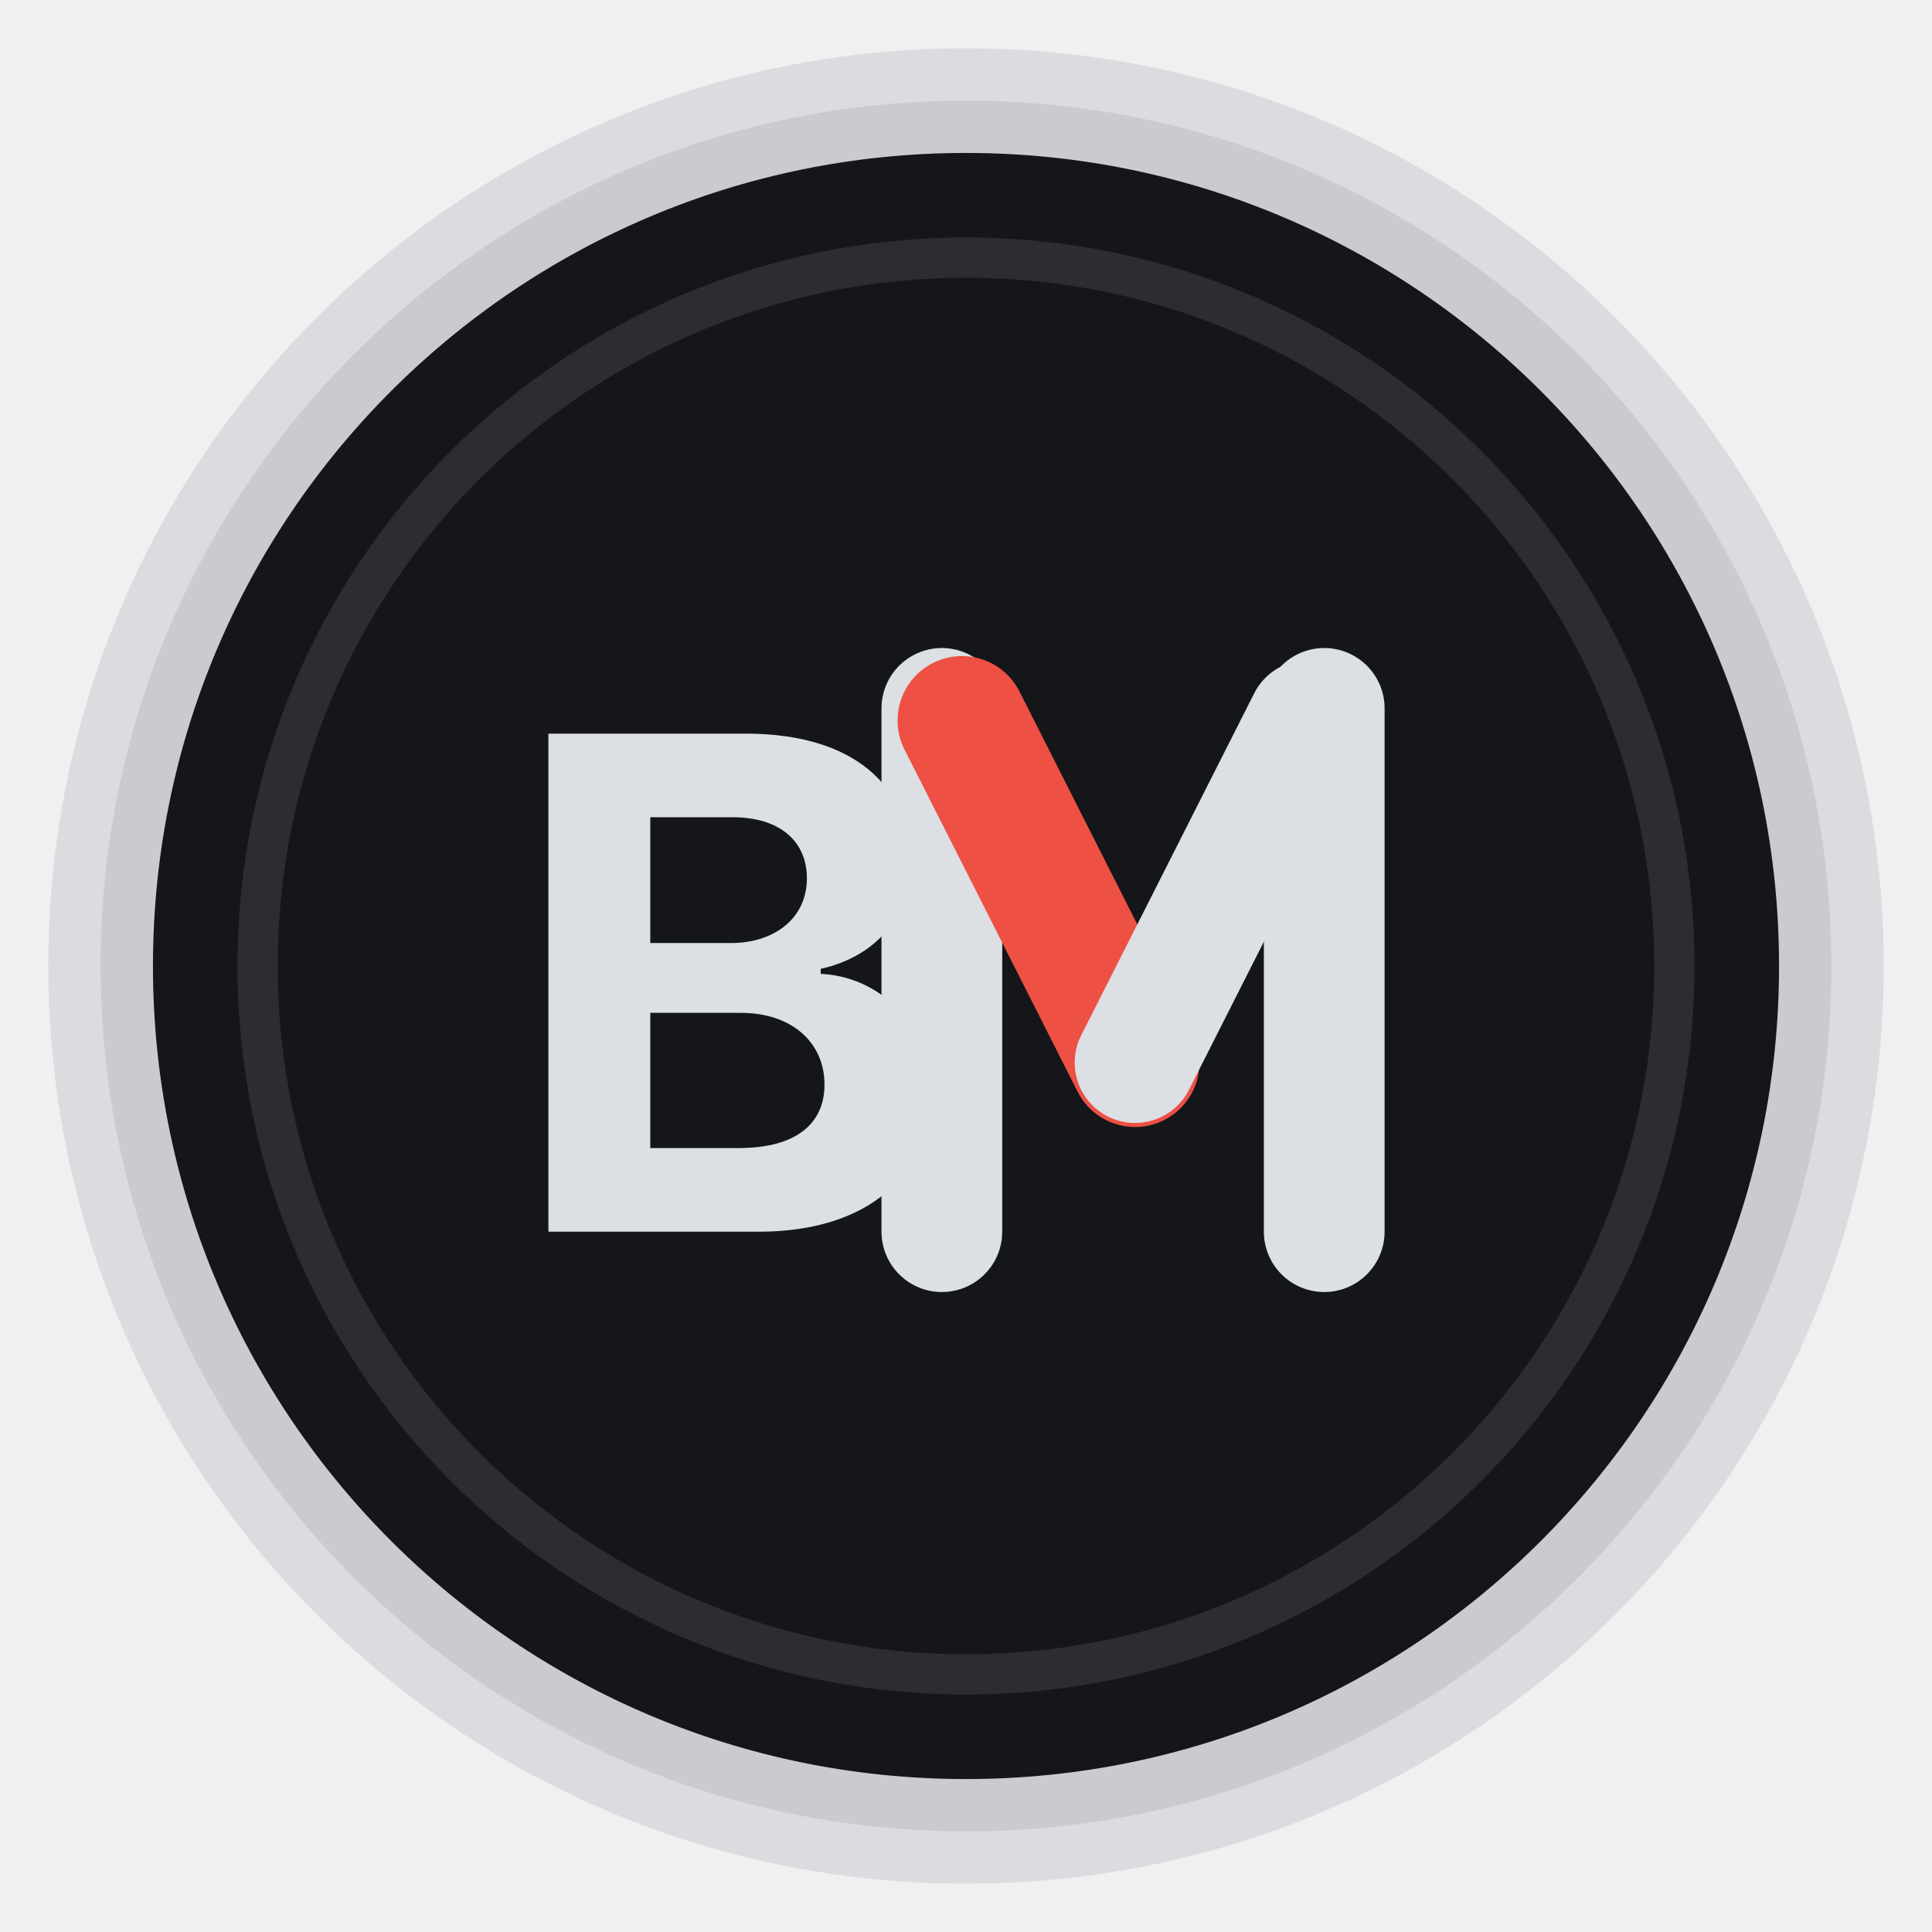
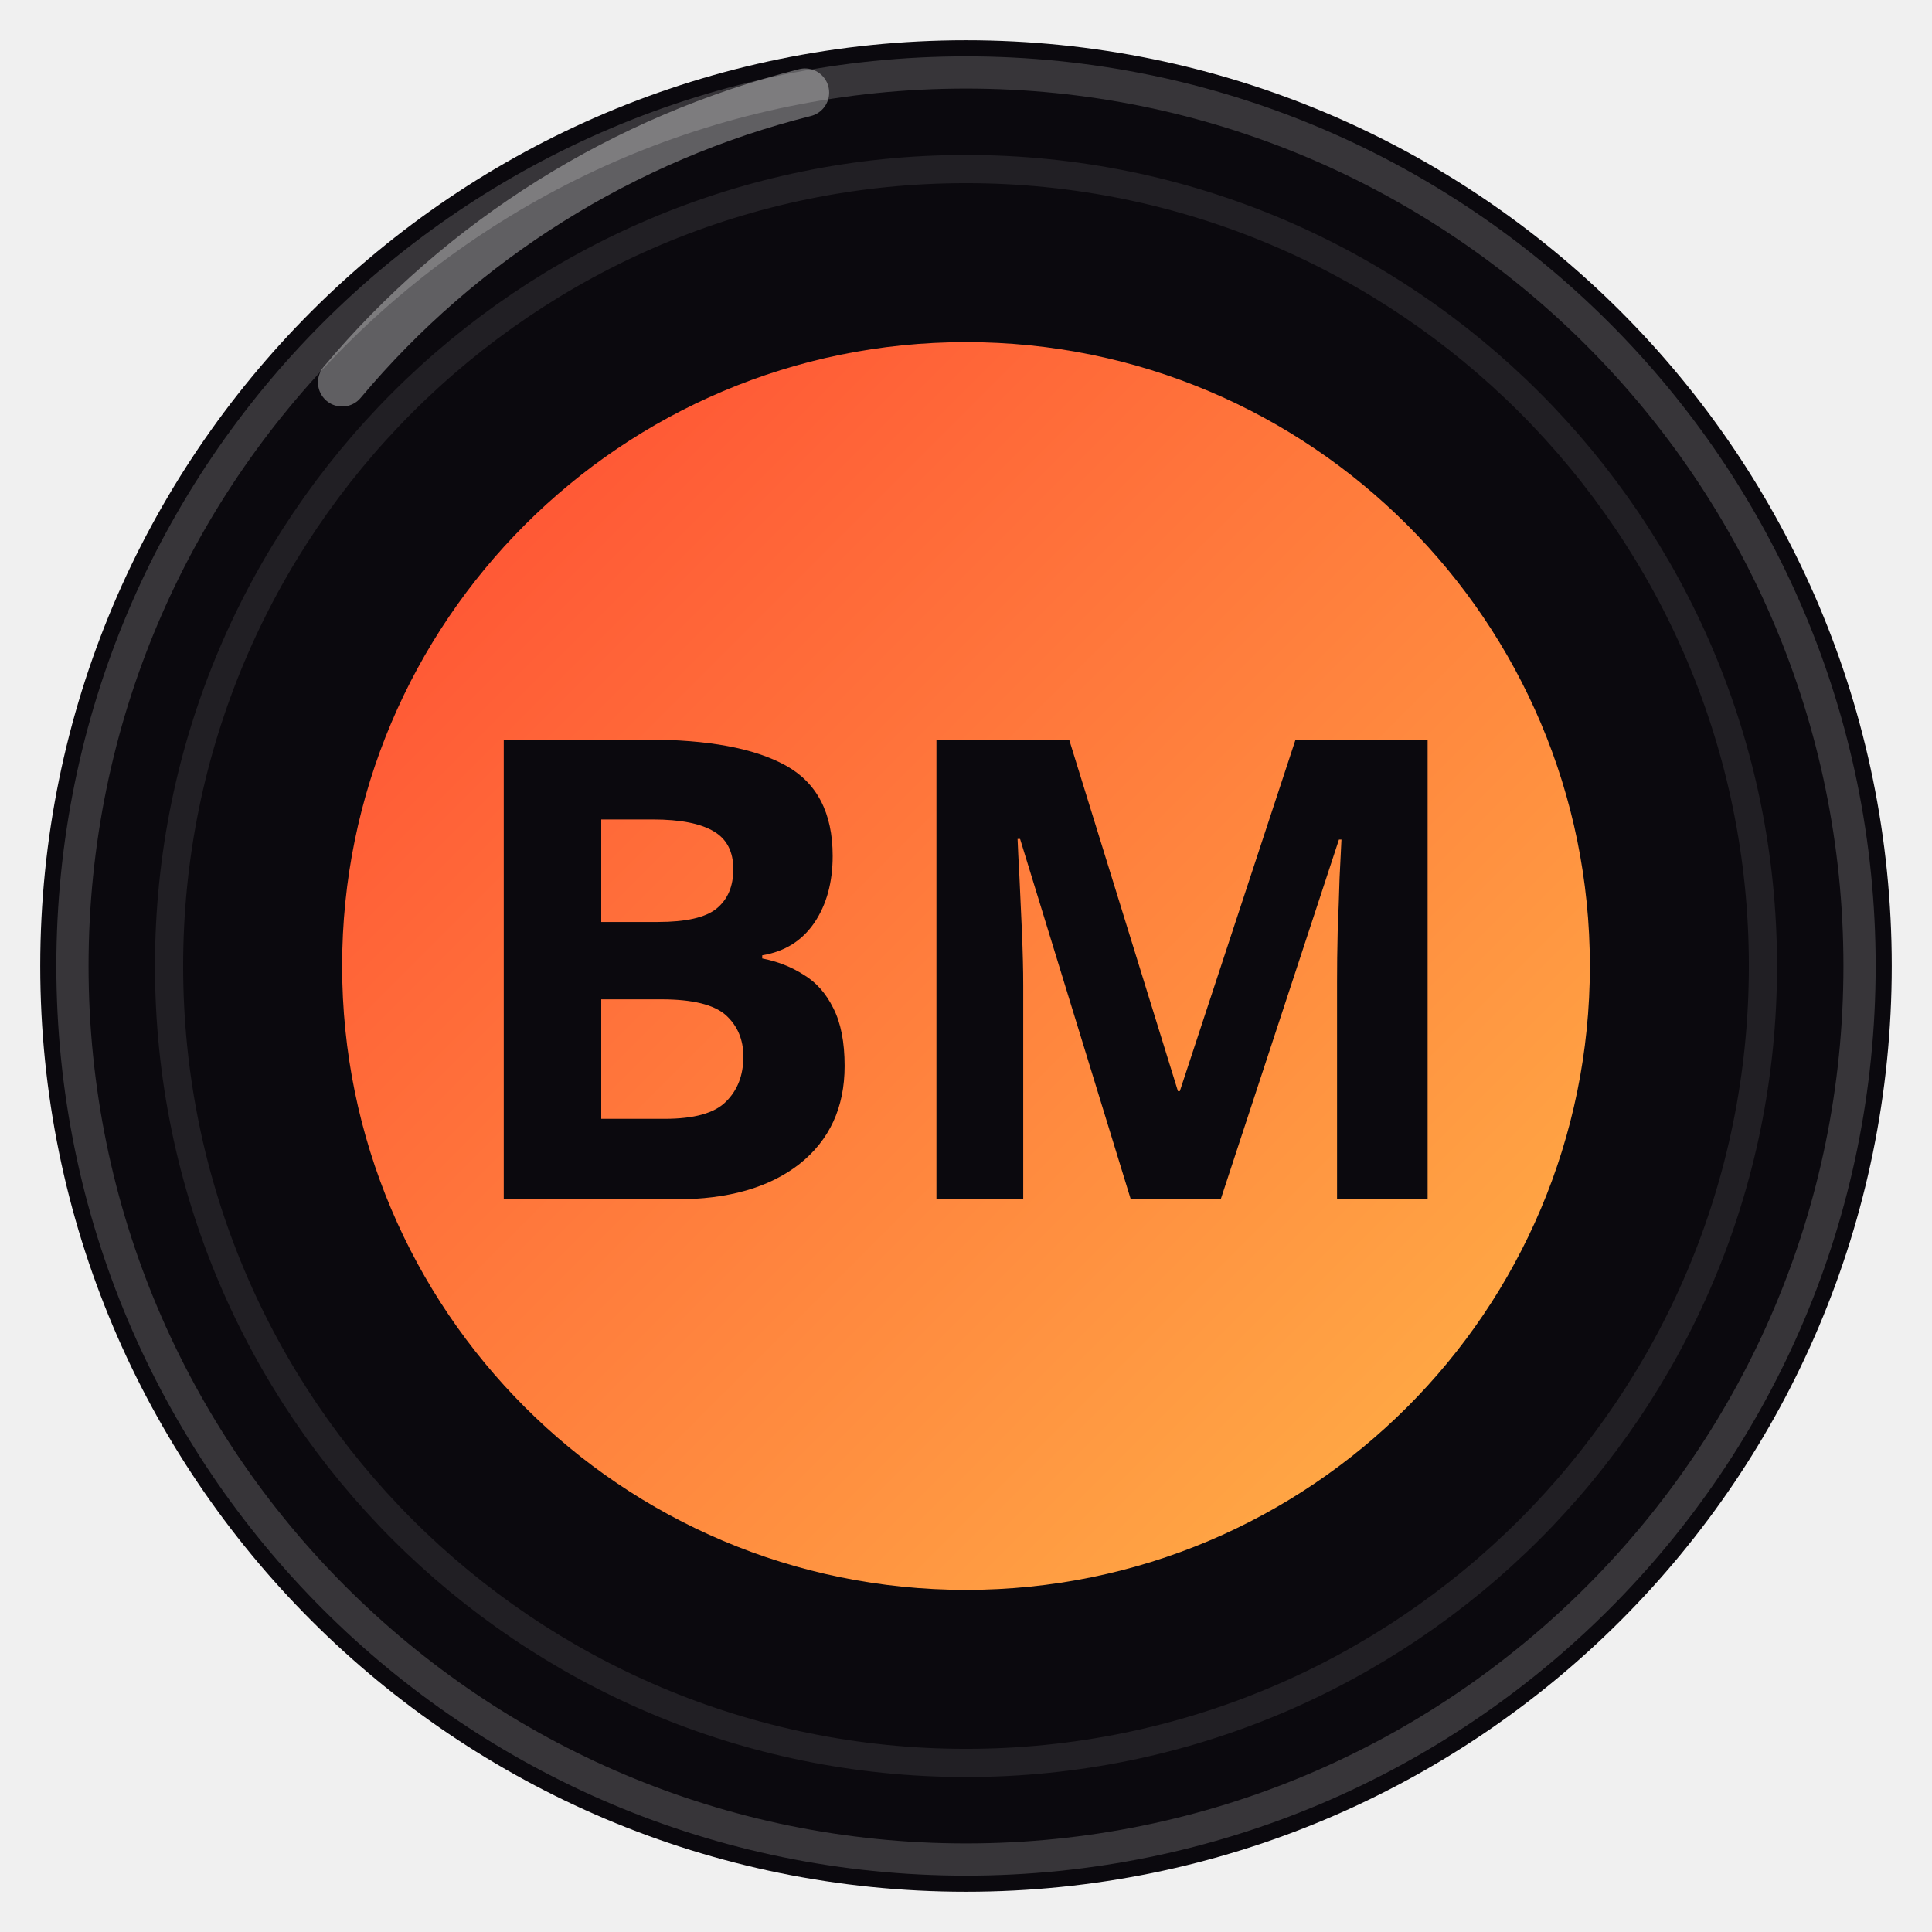
<svg xmlns="http://www.w3.org/2000/svg" width="48" height="48" viewBox="0 0 48 48">
-   <circle cx="24" cy="24" r="21.5" fill="#14161A" stroke="#D8DADE" stroke-opacity="0.92" stroke-width="2.6" />
-   <circle cx="24" cy="24" r="17.6" fill="none" stroke="#FFFFFF" stroke-opacity="0.1" stroke-width="1" />
-   <text x="12.5" y="30.6" font-family="Inter, ui-sans-serif, system-ui, sans-serif" font-size="17" font-weight="700" fill="#DCDFE3">B</text>
-   <g stroke-linecap="round" stroke-width="3" fill="none">
-     <path d="M23.4 17.6 V 30.6" stroke="#DCDFE3" />
-     <path d="M23.9 17.9 L 28.2 26.4" stroke="#EE5044" stroke-width="3.2" />
-     <path d="M28.2 26.4 L 32.5 17.9" stroke="#DCDFE3" />
-     <path d="M32.9 17.6 V 30.6" stroke="#DCDFE3" />
-   </g>
+   <defs>
+     <linearGradient id="l" x1="0" y1="0" x2="1" y2="1">
+       <stop offset="0%" stop-color="#FF4A33" />
+       <stop offset="100%" stop-color="#FFB547" />
+     </linearGradient>
+   </defs>
+   <circle cx="24" cy="24" r="23" fill="#0B090E" />
+   <circle cx="24" cy="24" r="22.2" fill="none" stroke="#FFFFFF" stroke-opacity="0.18" stroke-width="0.8" />
+   <circle cx="24" cy="24" r="19.8" fill="none" stroke="#FFFFFF" stroke-opacity="0.09" stroke-width="0.7" />
+   <path d="M8.5 9.5 A 22 22 0 0 1 20 2.3" fill="none" stroke="#FFFFFF" stroke-opacity="0.35" stroke-width="1.2" stroke-linecap="round" />
+   <circle cx="24" cy="24" r="15.5" fill="url(#l)" />
+   <text x="24" y="29.8" text-anchor="middle" font-family="Anton, Impact, 'Arial Narrow', sans-serif" font-size="16" font-weight="700" fill="#0B090E">BM</text>
</svg>
